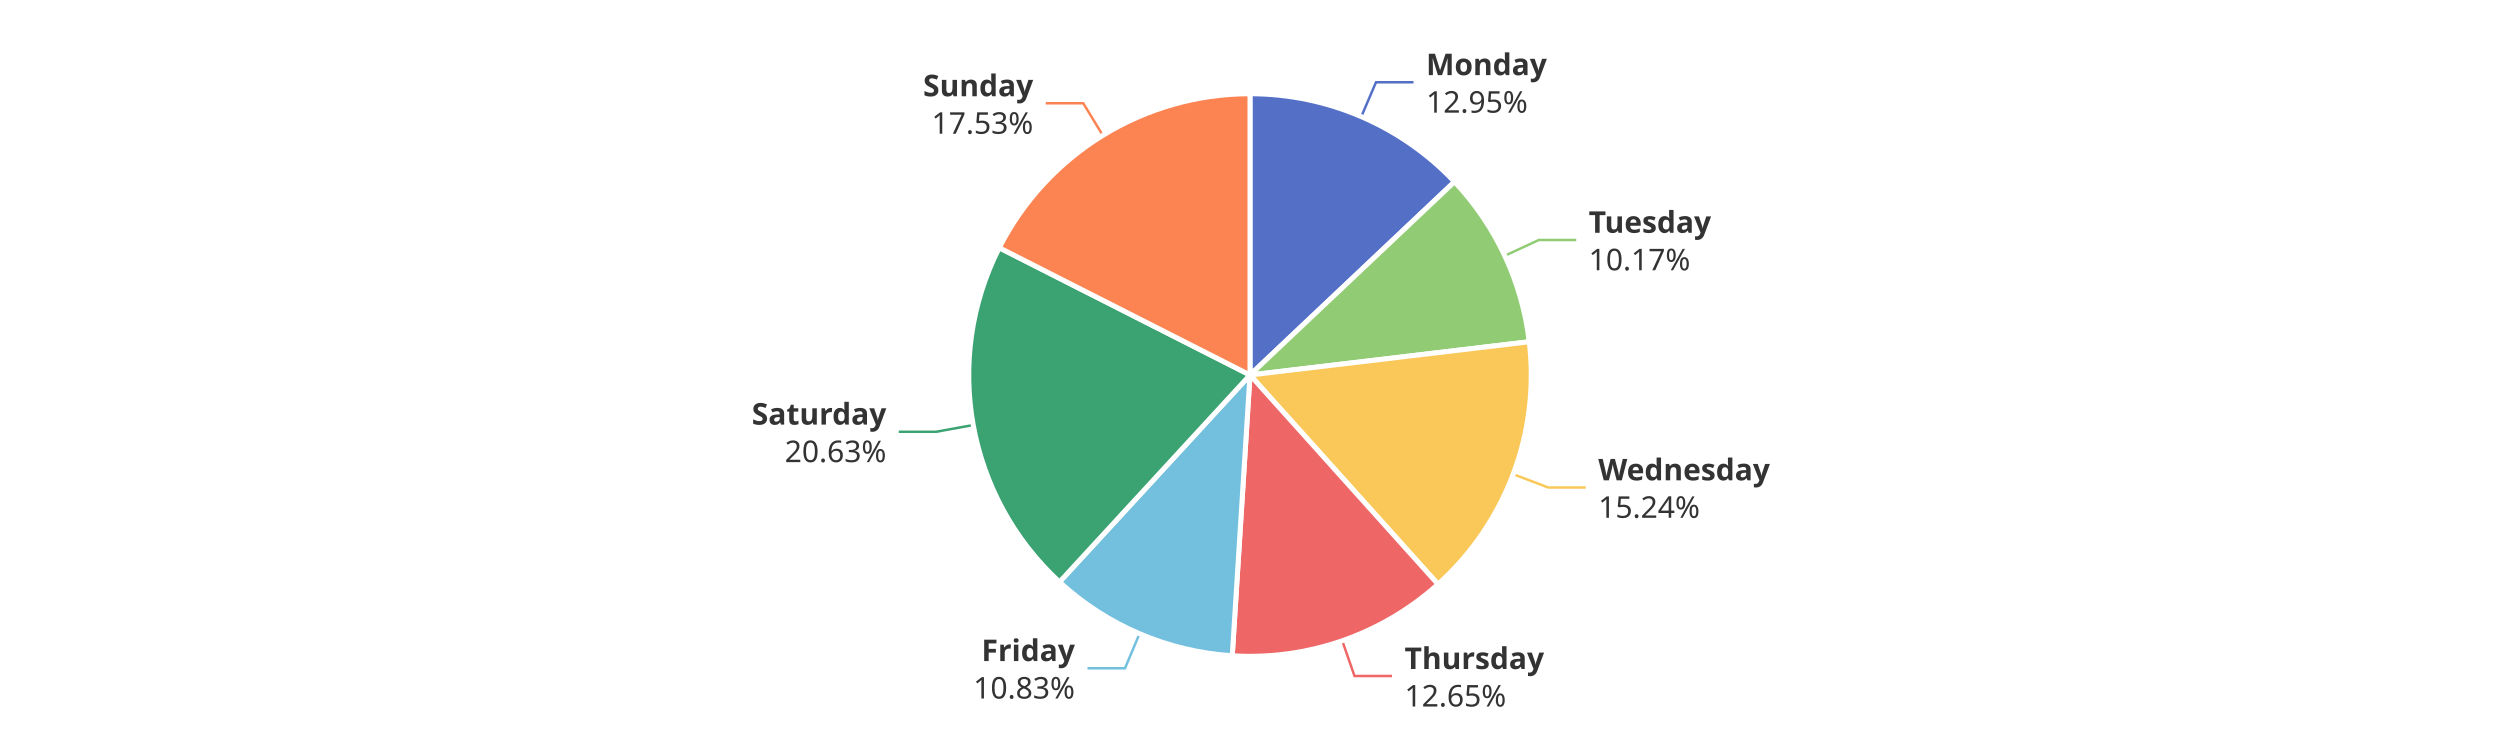
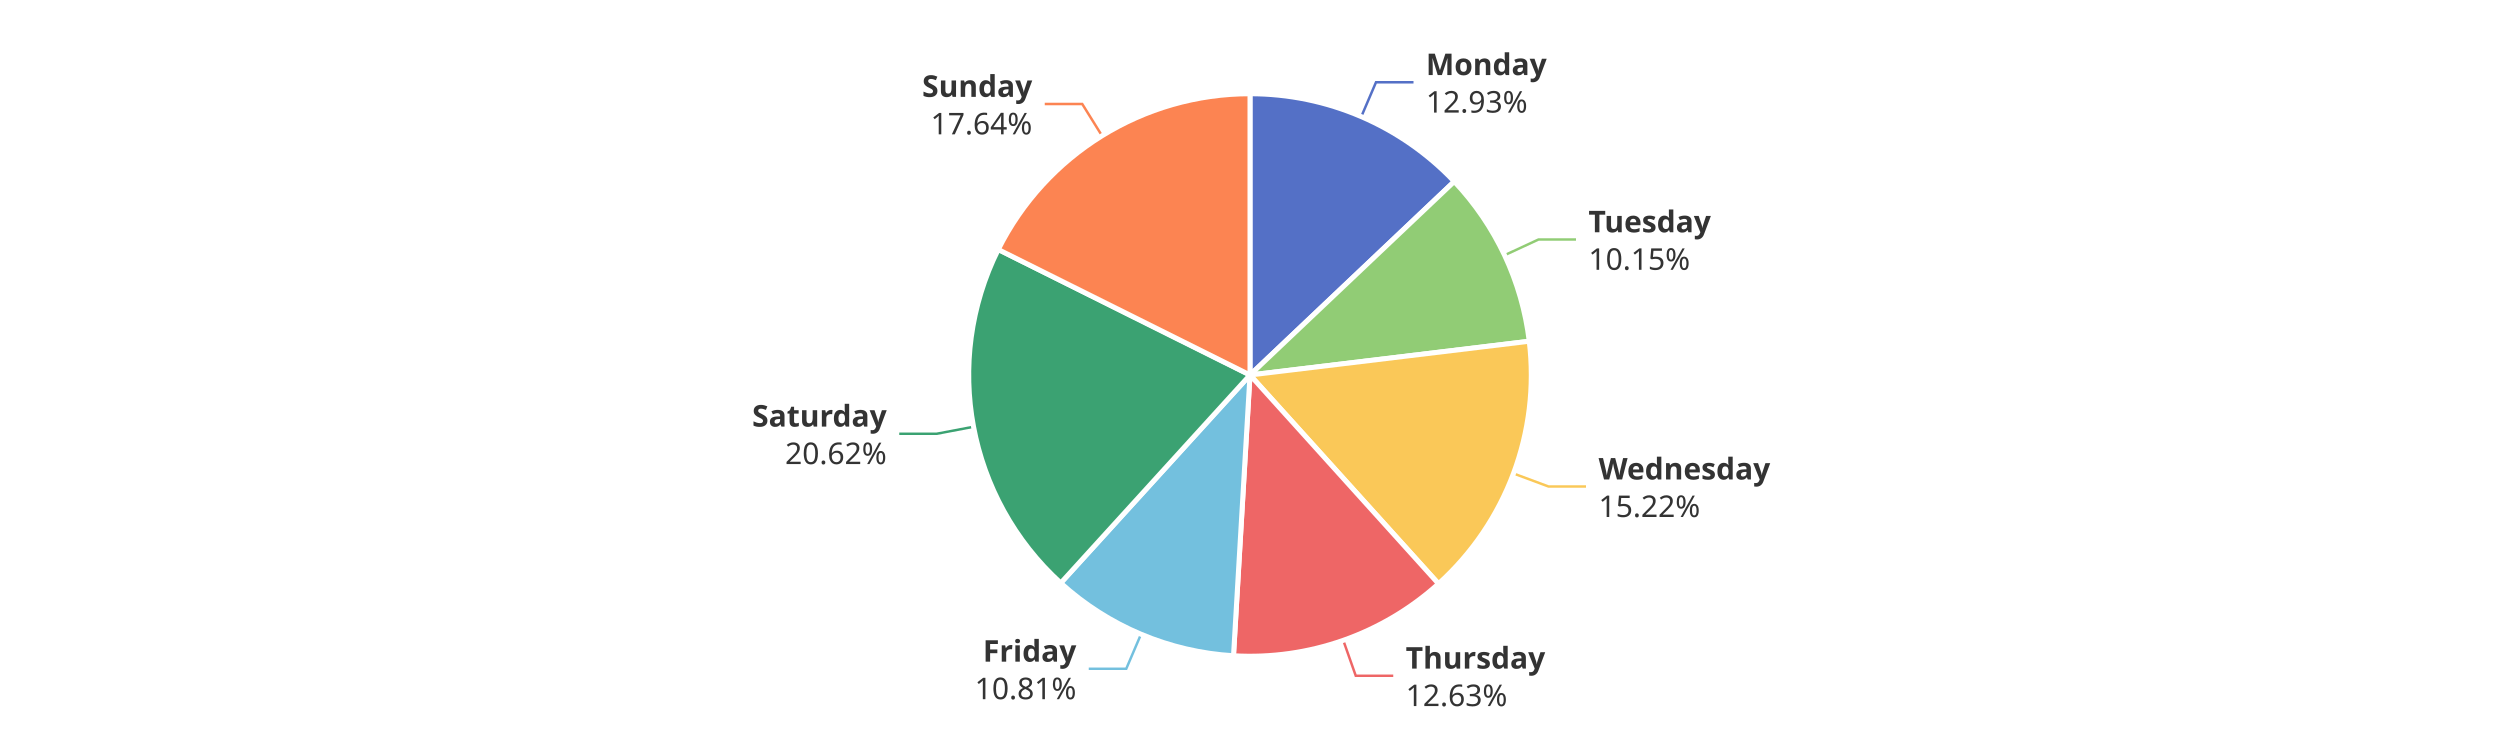
<svg xmlns="http://www.w3.org/2000/svg" width="1000" height="300" version="1.1" baseProfile="full" viewBox="0 0 1000 300">
  <rect width="1000" height="300" x="0" y="0" id="0" fill="#ffffff" />
  <polyline points="544.5 46.7 550.4 32.9 565.4 32.9" fill="none" stroke="#5470c6" />
-   <polyline points="601.9 102.3 615.5 96 630.5 96" fill="none" stroke="#91cc75" />
-   <polyline points="605.3 189.7 619.3 195 634.3 195" fill="none" stroke="#fac858" />
-   <polyline points="536.9 256.3 541.8 270.4 556.8 270.4" fill="none" stroke="#ee6666" />
-   <polyline points="455.8 253.5 450 267.3 435 267.3" fill="none" stroke="#73c0de" />
-   <polyline points="389.3 170 374.5 172.7 359.5 172.7" fill="none" stroke="#3ba272" />
-   <polyline points="441.1 54.1 433.3 41.3 418.3 41.3" fill="none" stroke="#fc8452" />
-   <path d="M500 37.5A112.5 112.5 0 0 1 581.8 72.7L500 150Z" fill="#5470c6" stroke="#fff" stroke-width="2" stroke-linejoin="round" />
-   <path d="M581.8 72.7A112.5 112.5 0 0 1 611.7 136.7L500 150Z" fill="#91cc75" stroke="#fff" stroke-width="2" stroke-linejoin="round" />
-   <path d="M611.7 136.7A112.5 112.5 0 0 1 575.2 233.7L500 150Z" fill="#fac858" stroke="#fff" stroke-width="2" stroke-linejoin="round" />
-   <path d="M575.2 233.7A112.5 112.5 0 0 1 492.9 262.3L500 150Z" fill="#ee6666" stroke="#fff" stroke-width="2" stroke-linejoin="round" />
-   <path d="M492.9 262.3A112.5 112.5 0 0 1 423.8 232.8L500 150Z" fill="#73c0de" stroke="#fff" stroke-width="2" stroke-linejoin="round" />
-   <path d="M423.8 232.8A112.5 112.5 0 0 1 399.7 99.1L500 150Z" fill="#3ba272" stroke="#fff" stroke-width="2" stroke-linejoin="round" />
-   <path d="M399.7 99.1A112.5 112.5 0 0 1 500 37.5L500 150Z" fill="#fc8452" stroke="#fff" stroke-width="2" stroke-linejoin="round" />
-   <path d="M0 -15l42.8 0l0 30l-42.8 0Z" transform="translate(570.4477 32.9048)" fill="none" />
-   <text dominant-baseline="central" text-anchor="start" style="font-size:12px;font-family:sans-serif;font-weight:bold;" y="-7.5" transform="translate(570.4477 32.9048)" fill="#333" stroke="rgb(255,255,255)" stroke-width="2" paint-order="stroke" stroke-miterlimit="2">Monday</text>
-   <text dominant-baseline="central" text-anchor="start" style="font-size:12px;font-family:sans-serif;" y="7.5" transform="translate(570.4477 32.9048)" fill="#333" stroke="rgb(255,255,255)" stroke-width="2" paint-order="stroke" stroke-miterlimit="2">12.95%</text>
-   <path d="M0 -15l46.2 0l0 30l-46.2 0Z" transform="translate(635.4784 95.9539)" fill="none" />
-   <text dominant-baseline="central" text-anchor="start" style="font-size:12px;font-family:sans-serif;font-weight:bold;" y="-7.5" transform="translate(635.4784 95.9539)" fill="#333" stroke="rgb(255,255,255)" stroke-width="2" paint-order="stroke" stroke-miterlimit="2">Tuesday</text>
-   <text dominant-baseline="central" text-anchor="start" style="font-size:12px;font-family:sans-serif;" y="7.5" transform="translate(635.4784 95.9539)" fill="#333" stroke="rgb(255,255,255)" stroke-width="2" paint-order="stroke" stroke-miterlimit="2">10.17%</text>
-   <path d="M0 -15l63.6 0l0 30l-63.6 0Z" transform="translate(639.3061 194.9701)" fill="none" />
-   <text dominant-baseline="central" text-anchor="start" style="font-size:12px;font-family:sans-serif;font-weight:bold;" y="-7.5" transform="translate(639.3061 194.9701)" fill="#333" stroke="rgb(255,255,255)" stroke-width="2" paint-order="stroke" stroke-miterlimit="2">Wednesday</text>
-   <text dominant-baseline="central" text-anchor="start" style="font-size:12px;font-family:sans-serif;" y="7.5" transform="translate(639.3061 194.9701)" fill="#333" stroke="rgb(255,255,255)" stroke-width="2" paint-order="stroke" stroke-miterlimit="2">15.24%</text>
-   <path d="M0 -15l50.2 0l0 30l-50.2 0Z" transform="translate(561.8256 270.4445)" fill="none" />
-   <text dominant-baseline="central" text-anchor="start" style="font-size:12px;font-family:sans-serif;font-weight:bold;" y="-7.5" transform="translate(561.8256 270.4445)" fill="#333" stroke="rgb(255,255,255)" stroke-width="2" paint-order="stroke" stroke-miterlimit="2">Thursday</text>
-   <text dominant-baseline="central" text-anchor="start" style="font-size:12px;font-family:sans-serif;" y="7.5" transform="translate(561.8256 270.4445)" fill="#333" stroke="rgb(255,255,255)" stroke-width="2" paint-order="stroke" stroke-miterlimit="2">12.65%</text>
-   <path d="M-40.9 -15l40.9 0l0 30l-40.9 0Z" transform="translate(429.9572 267.2688)" fill="none" />
-   <text dominant-baseline="central" text-anchor="end" style="font-size:12px;font-family:sans-serif;font-weight:bold;" y="-7.5" transform="translate(429.9572 267.2688)" fill="#333" stroke="rgb(255,255,255)" stroke-width="2" paint-order="stroke" stroke-miterlimit="2">Friday</text>
-   <text dominant-baseline="central" text-anchor="end" style="font-size:12px;font-family:sans-serif;" y="7.5" transform="translate(429.9572 267.2688)" fill="#333" stroke="rgb(255,255,255)" stroke-width="2" paint-order="stroke" stroke-miterlimit="2">10.83%</text>
-   <path d="M-48.2 -15l48.2 0l0 30l-48.2 0Z" transform="translate(354.5348 172.6877)" fill="none" />
-   <text dominant-baseline="central" text-anchor="end" style="font-size:12px;font-family:sans-serif;font-weight:bold;" y="-7.5" transform="translate(354.5348 172.6877)" fill="#333" stroke="rgb(255,255,255)" stroke-width="2" paint-order="stroke" stroke-miterlimit="2">Saturday</text>
-   <text dominant-baseline="central" text-anchor="end" style="font-size:12px;font-family:sans-serif;" y="7.5" transform="translate(354.5348 172.6877)" fill="#333" stroke="rgb(255,255,255)" stroke-width="2" paint-order="stroke" stroke-miterlimit="2">20.63%</text>
-   <path d="M-40.9 -15l40.9 0l0 30l-40.9 0Z" transform="translate(413.285 41.3475)" fill="none" />
-   <text dominant-baseline="central" text-anchor="end" style="font-size:12px;font-family:sans-serif;font-weight:bold;" y="-7.5" transform="translate(413.285 41.3475)" fill="#333" stroke="rgb(255,255,255)" stroke-width="2" paint-order="stroke" stroke-miterlimit="2">Sunday</text>
-   <text dominant-baseline="central" text-anchor="end" style="font-size:12px;font-family:sans-serif;" y="7.5" transform="translate(413.285 41.3475)" fill="#333" stroke="rgb(255,255,255)" stroke-width="2" paint-order="stroke" stroke-miterlimit="2">17.53%</text>
+   <polyline points="601.8 102.1 615.4 95.8 630.4 95.8" fill="none" stroke="#91cc75" />
+   <polyline points="605.4 189.4 619.4 194.6 634.4 194.6" fill="none" stroke="#fac858" />
+   <polyline points="537.3 256.1 542.3 270.3 557.3 270.3" fill="none" stroke="#ee6666" />
+   <polyline points="456.4 253.7 450.5 267.5 435.5 267.5" fill="none" stroke="#73c0de" />
+   <polyline points="389.4 170.7 374.7 173.5 359.7 173.5" fill="none" stroke="#3ba272" />
+   <polyline points="440.8 54.3 432.9 41.6 417.9 41.6" fill="none" stroke="#fc8452" />
+   <path d="M500 37.5A112.5 112.5 0 0 1 581.7 72.6L500 150Z" fill="#5470c6" stroke="#fff" stroke-width="2" stroke-linejoin="round" />
+   <path d="M581.7 72.6A112.5 112.5 0 0 1 611.7 136.5L500 150Z" fill="#91cc75" stroke="#fff" stroke-width="2" stroke-linejoin="round" />
+   <path d="M611.7 136.5A112.5 112.5 0 0 1 575.4 233.5L500 150Z" fill="#fac858" stroke="#fff" stroke-width="2" stroke-linejoin="round" />
+   <path d="M575.4 233.5A112.5 112.5 0 0 1 493.4 262.3L500 150Z" fill="#ee6666" stroke="#fff" stroke-width="2" stroke-linejoin="round" />
+   <path d="M493.4 262.3A112.5 112.5 0 0 1 424.3 233.2L500 150Z" fill="#73c0de" stroke="#fff" stroke-width="2" stroke-linejoin="round" />
+   <path d="M424.3 233.2A112.5 112.5 0 0 1 399.3 99.8L500 150Z" fill="#3ba272" stroke="#fff" stroke-width="2" stroke-linejoin="round" />
+   <path d="M399.3 99.8A112.5 112.5 0 0 1 500 37.5L500 150Z" fill="#fc8452" stroke="#fff" stroke-width="2" stroke-linejoin="round" />
+   <path d="M0 -15l42.8 0l0 30l-42.8 0Z" transform="translate(570.3837 32.8773)" fill="none" />
+   <text dominant-baseline="central" text-anchor="start" style="font-size:12px;font-family:sans-serif;font-weight:bold;" y="-7.5" transform="translate(570.3837 32.8773)" fill="#333" stroke="rgb(255,255,255)" stroke-width="2" paint-order="stroke" stroke-miterlimit="2">Monday</text>
+   <text dominant-baseline="central" text-anchor="start" style="font-size:12px;font-family:sans-serif;" y="7.5" transform="translate(570.3837 32.8773)" fill="#333" stroke="rgb(255,255,255)" stroke-width="2" paint-order="stroke" stroke-miterlimit="2">12.93%</text>
+   <path d="M0 -15l46.2 0l0 30l-46.2 0Z" transform="translate(635.3886 95.7624)" fill="none" />
+   <text dominant-baseline="central" text-anchor="start" style="font-size:12px;font-family:sans-serif;font-weight:bold;" y="-7.5" transform="translate(635.3886 95.7624)" fill="#333" stroke="rgb(255,255,255)" stroke-width="2" paint-order="stroke" stroke-miterlimit="2">Tuesday</text>
+   <text dominant-baseline="central" text-anchor="start" style="font-size:12px;font-family:sans-serif;" y="7.5" transform="translate(635.3886 95.7624)" fill="#333" stroke="rgb(255,255,255)" stroke-width="2" paint-order="stroke" stroke-miterlimit="2">10.15%</text>
+   <path d="M0 -15l63.6 0l0 30l-63.6 0Z" transform="translate(639.4296 194.6411)" fill="none" />
+   <text dominant-baseline="central" text-anchor="start" style="font-size:12px;font-family:sans-serif;font-weight:bold;" y="-7.5" transform="translate(639.4296 194.6411)" fill="#333" stroke="rgb(255,255,255)" stroke-width="2" paint-order="stroke" stroke-miterlimit="2">Wednesday</text>
+   <text dominant-baseline="central" text-anchor="start" style="font-size:12px;font-family:sans-serif;" y="7.5" transform="translate(639.4296 194.6411)" fill="#333" stroke="rgb(255,255,255)" stroke-width="2" paint-order="stroke" stroke-miterlimit="2">15.22%</text>
+   <path d="M0 -15l50.2 0l0 30l-50.2 0Z" transform="translate(562.2874 270.2831)" fill="none" />
+   <text dominant-baseline="central" text-anchor="start" style="font-size:12px;font-family:sans-serif;font-weight:bold;" y="-7.5" transform="translate(562.2874 270.2831)" fill="#333" stroke="rgb(255,255,255)" stroke-width="2" paint-order="stroke" stroke-miterlimit="2">Thursday</text>
+   <text dominant-baseline="central" text-anchor="start" style="font-size:12px;font-family:sans-serif;" y="7.5" transform="translate(562.2874 270.2831)" fill="#333" stroke="rgb(255,255,255)" stroke-width="2" paint-order="stroke" stroke-miterlimit="2">12.63%</text>
+   <path d="M-40.9 -15l40.9 0l0 30l-40.9 0Z" transform="translate(430.5379 267.5149)" fill="none" />
+   <text dominant-baseline="central" text-anchor="end" style="font-size:12px;font-family:sans-serif;font-weight:bold;" y="-7.5" transform="translate(430.5379 267.5149)" fill="#333" stroke="rgb(255,255,255)" stroke-width="2" paint-order="stroke" stroke-miterlimit="2">Friday</text>
+   <text dominant-baseline="central" text-anchor="end" style="font-size:12px;font-family:sans-serif;" y="7.5" transform="translate(430.5379 267.5149)" fill="#333" stroke="rgb(255,255,255)" stroke-width="2" paint-order="stroke" stroke-miterlimit="2">10.81%</text>
+   <path d="M-48.2 -15l48.2 0l0 30l-48.2 0Z" transform="translate(354.6807 173.4802)" fill="none" />
+   <text dominant-baseline="central" text-anchor="end" style="font-size:12px;font-family:sans-serif;font-weight:bold;" y="-7.5" transform="translate(354.6807 173.4802)" fill="#333" stroke="rgb(255,255,255)" stroke-width="2" paint-order="stroke" stroke-miterlimit="2">Saturday</text>
+   <text dominant-baseline="central" text-anchor="end" style="font-size:12px;font-family:sans-serif;" y="7.5" transform="translate(354.6807 173.4802)" fill="#333" stroke="rgb(255,255,255)" stroke-width="2" paint-order="stroke" stroke-miterlimit="2">20.62%</text>
+   <path d="M-40.9 -15l40.9 0l0 30l-40.9 0Z" transform="translate(412.8979 41.5862)" fill="none" />
+   <text dominant-baseline="central" text-anchor="end" style="font-size:12px;font-family:sans-serif;font-weight:bold;" y="-7.5" transform="translate(412.8979 41.5862)" fill="#333" stroke="rgb(255,255,255)" stroke-width="2" paint-order="stroke" stroke-miterlimit="2">Sunday</text>
+   <text dominant-baseline="central" text-anchor="end" style="font-size:12px;font-family:sans-serif;" y="7.5" transform="translate(412.8979 41.5862)" fill="#333" stroke="rgb(255,255,255)" stroke-width="2" paint-order="stroke" stroke-miterlimit="2">17.64%</text>
</svg>
